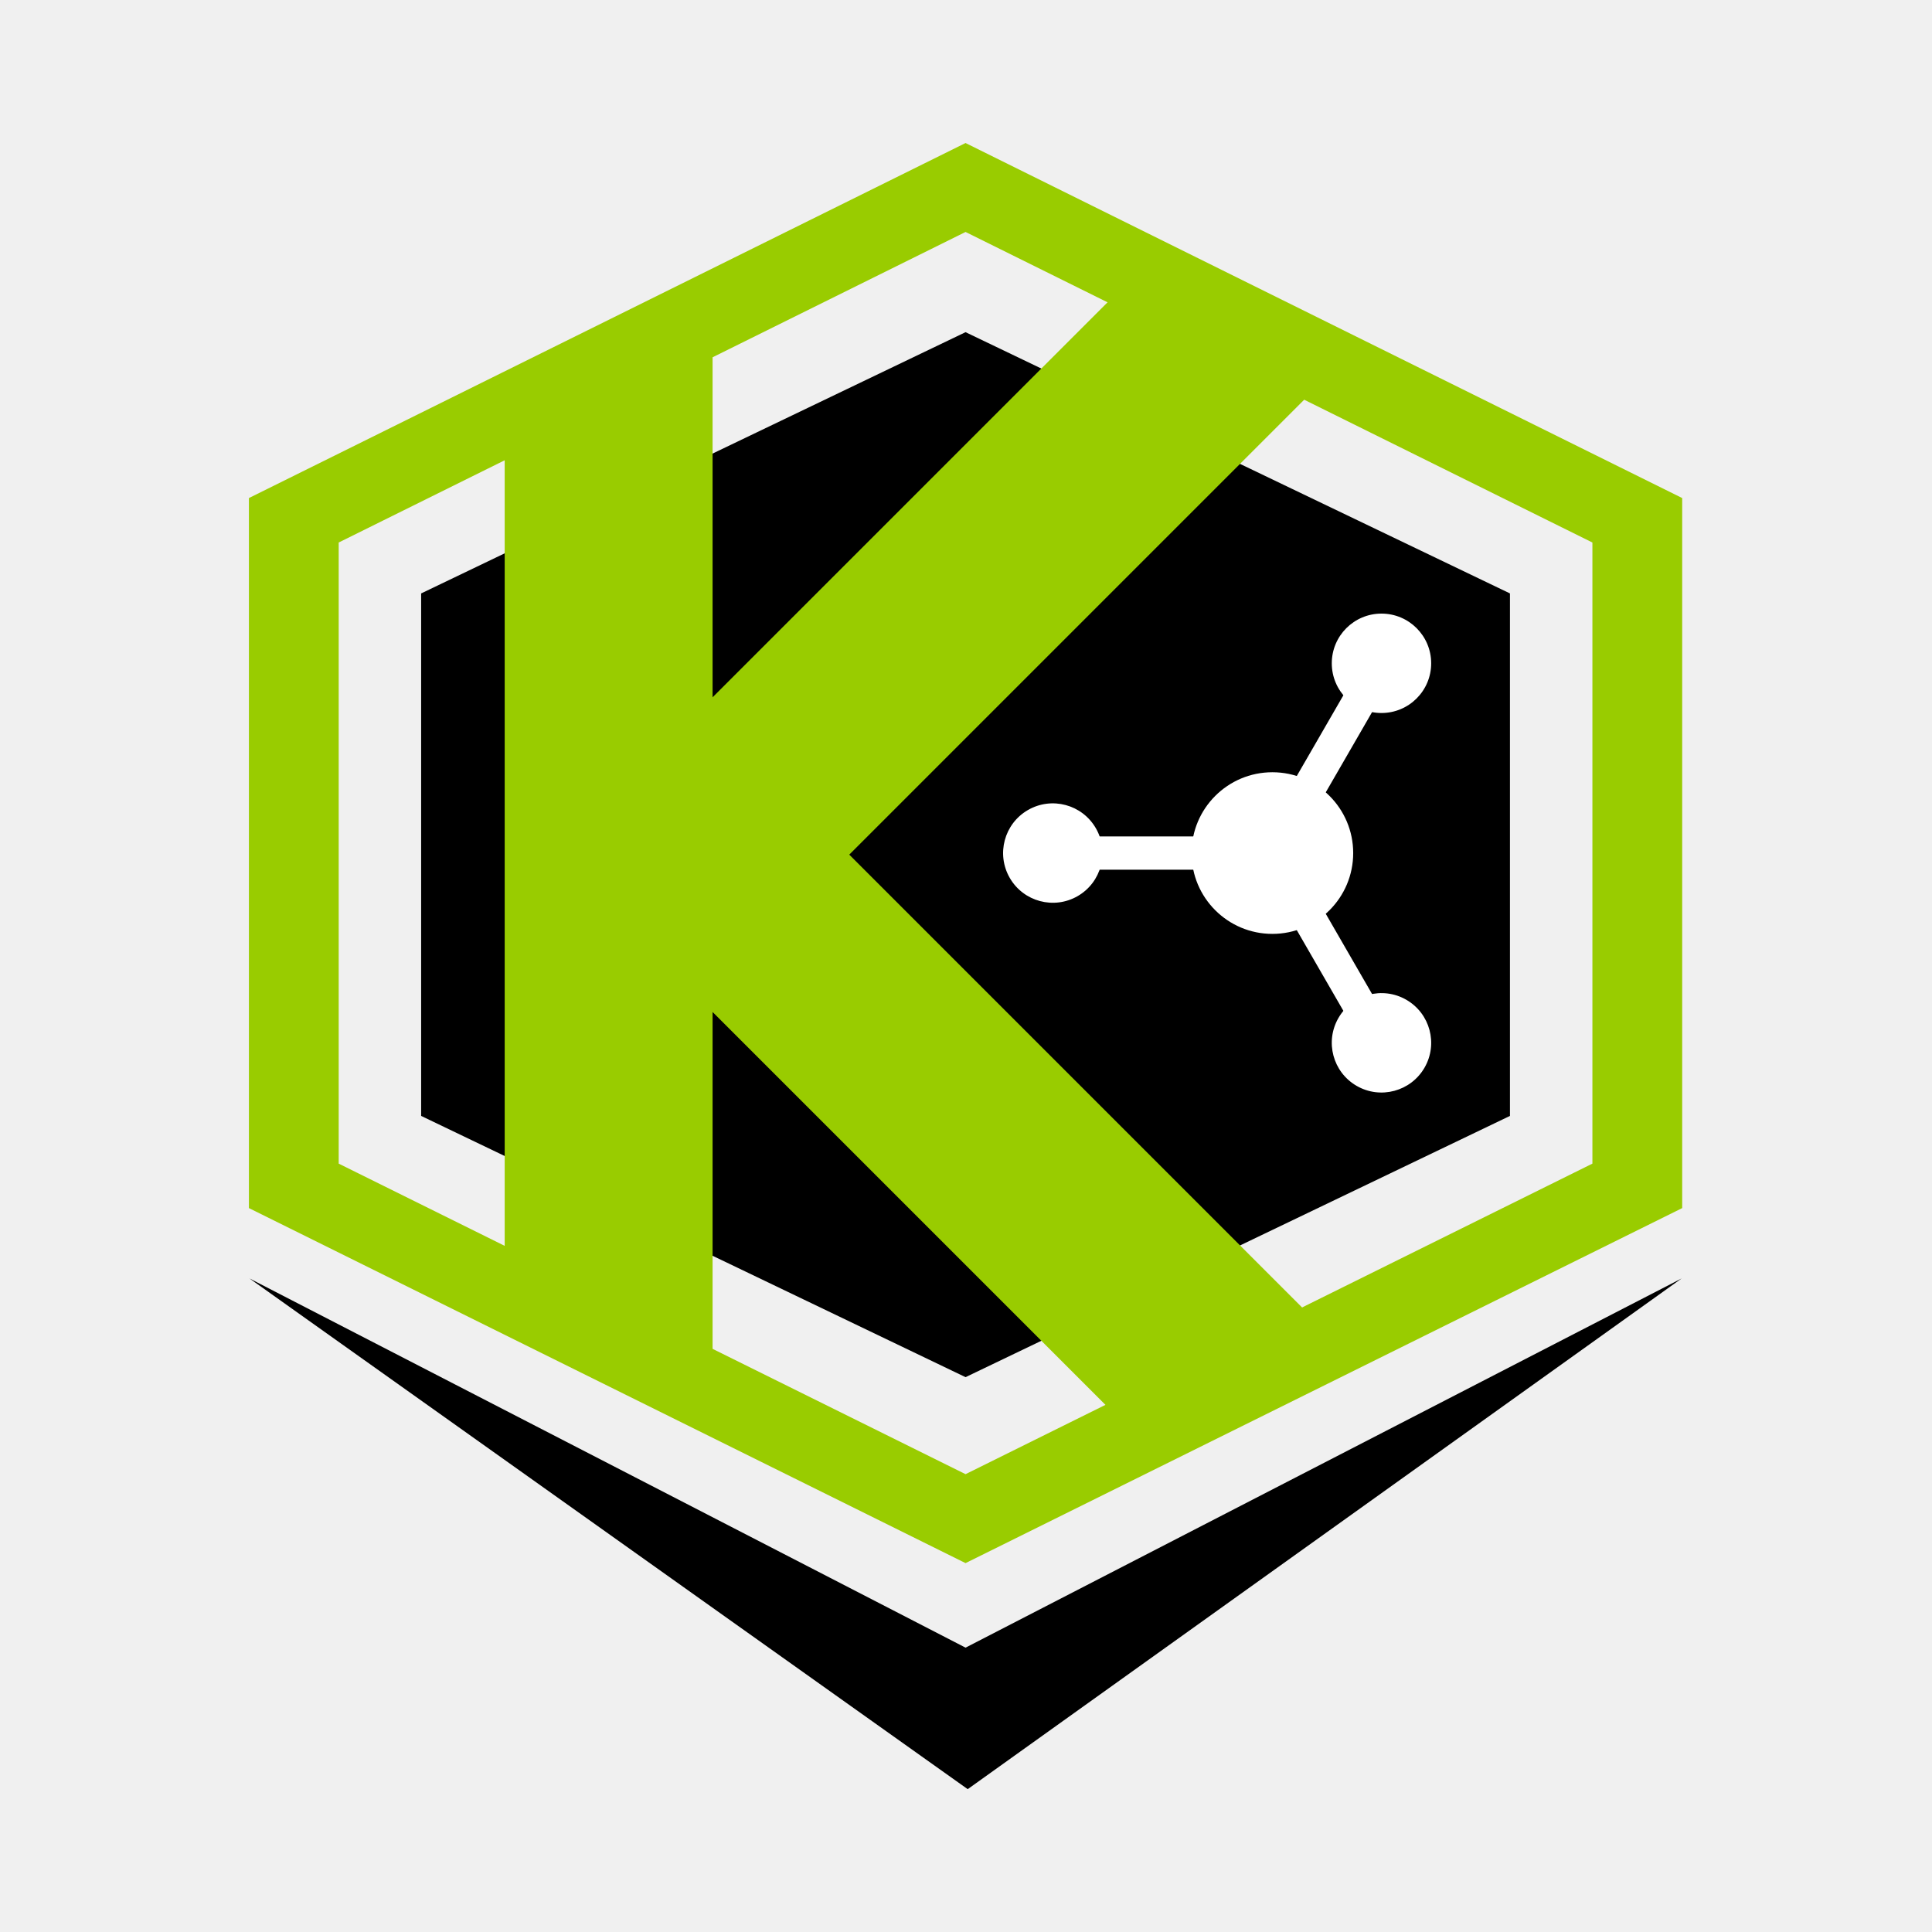
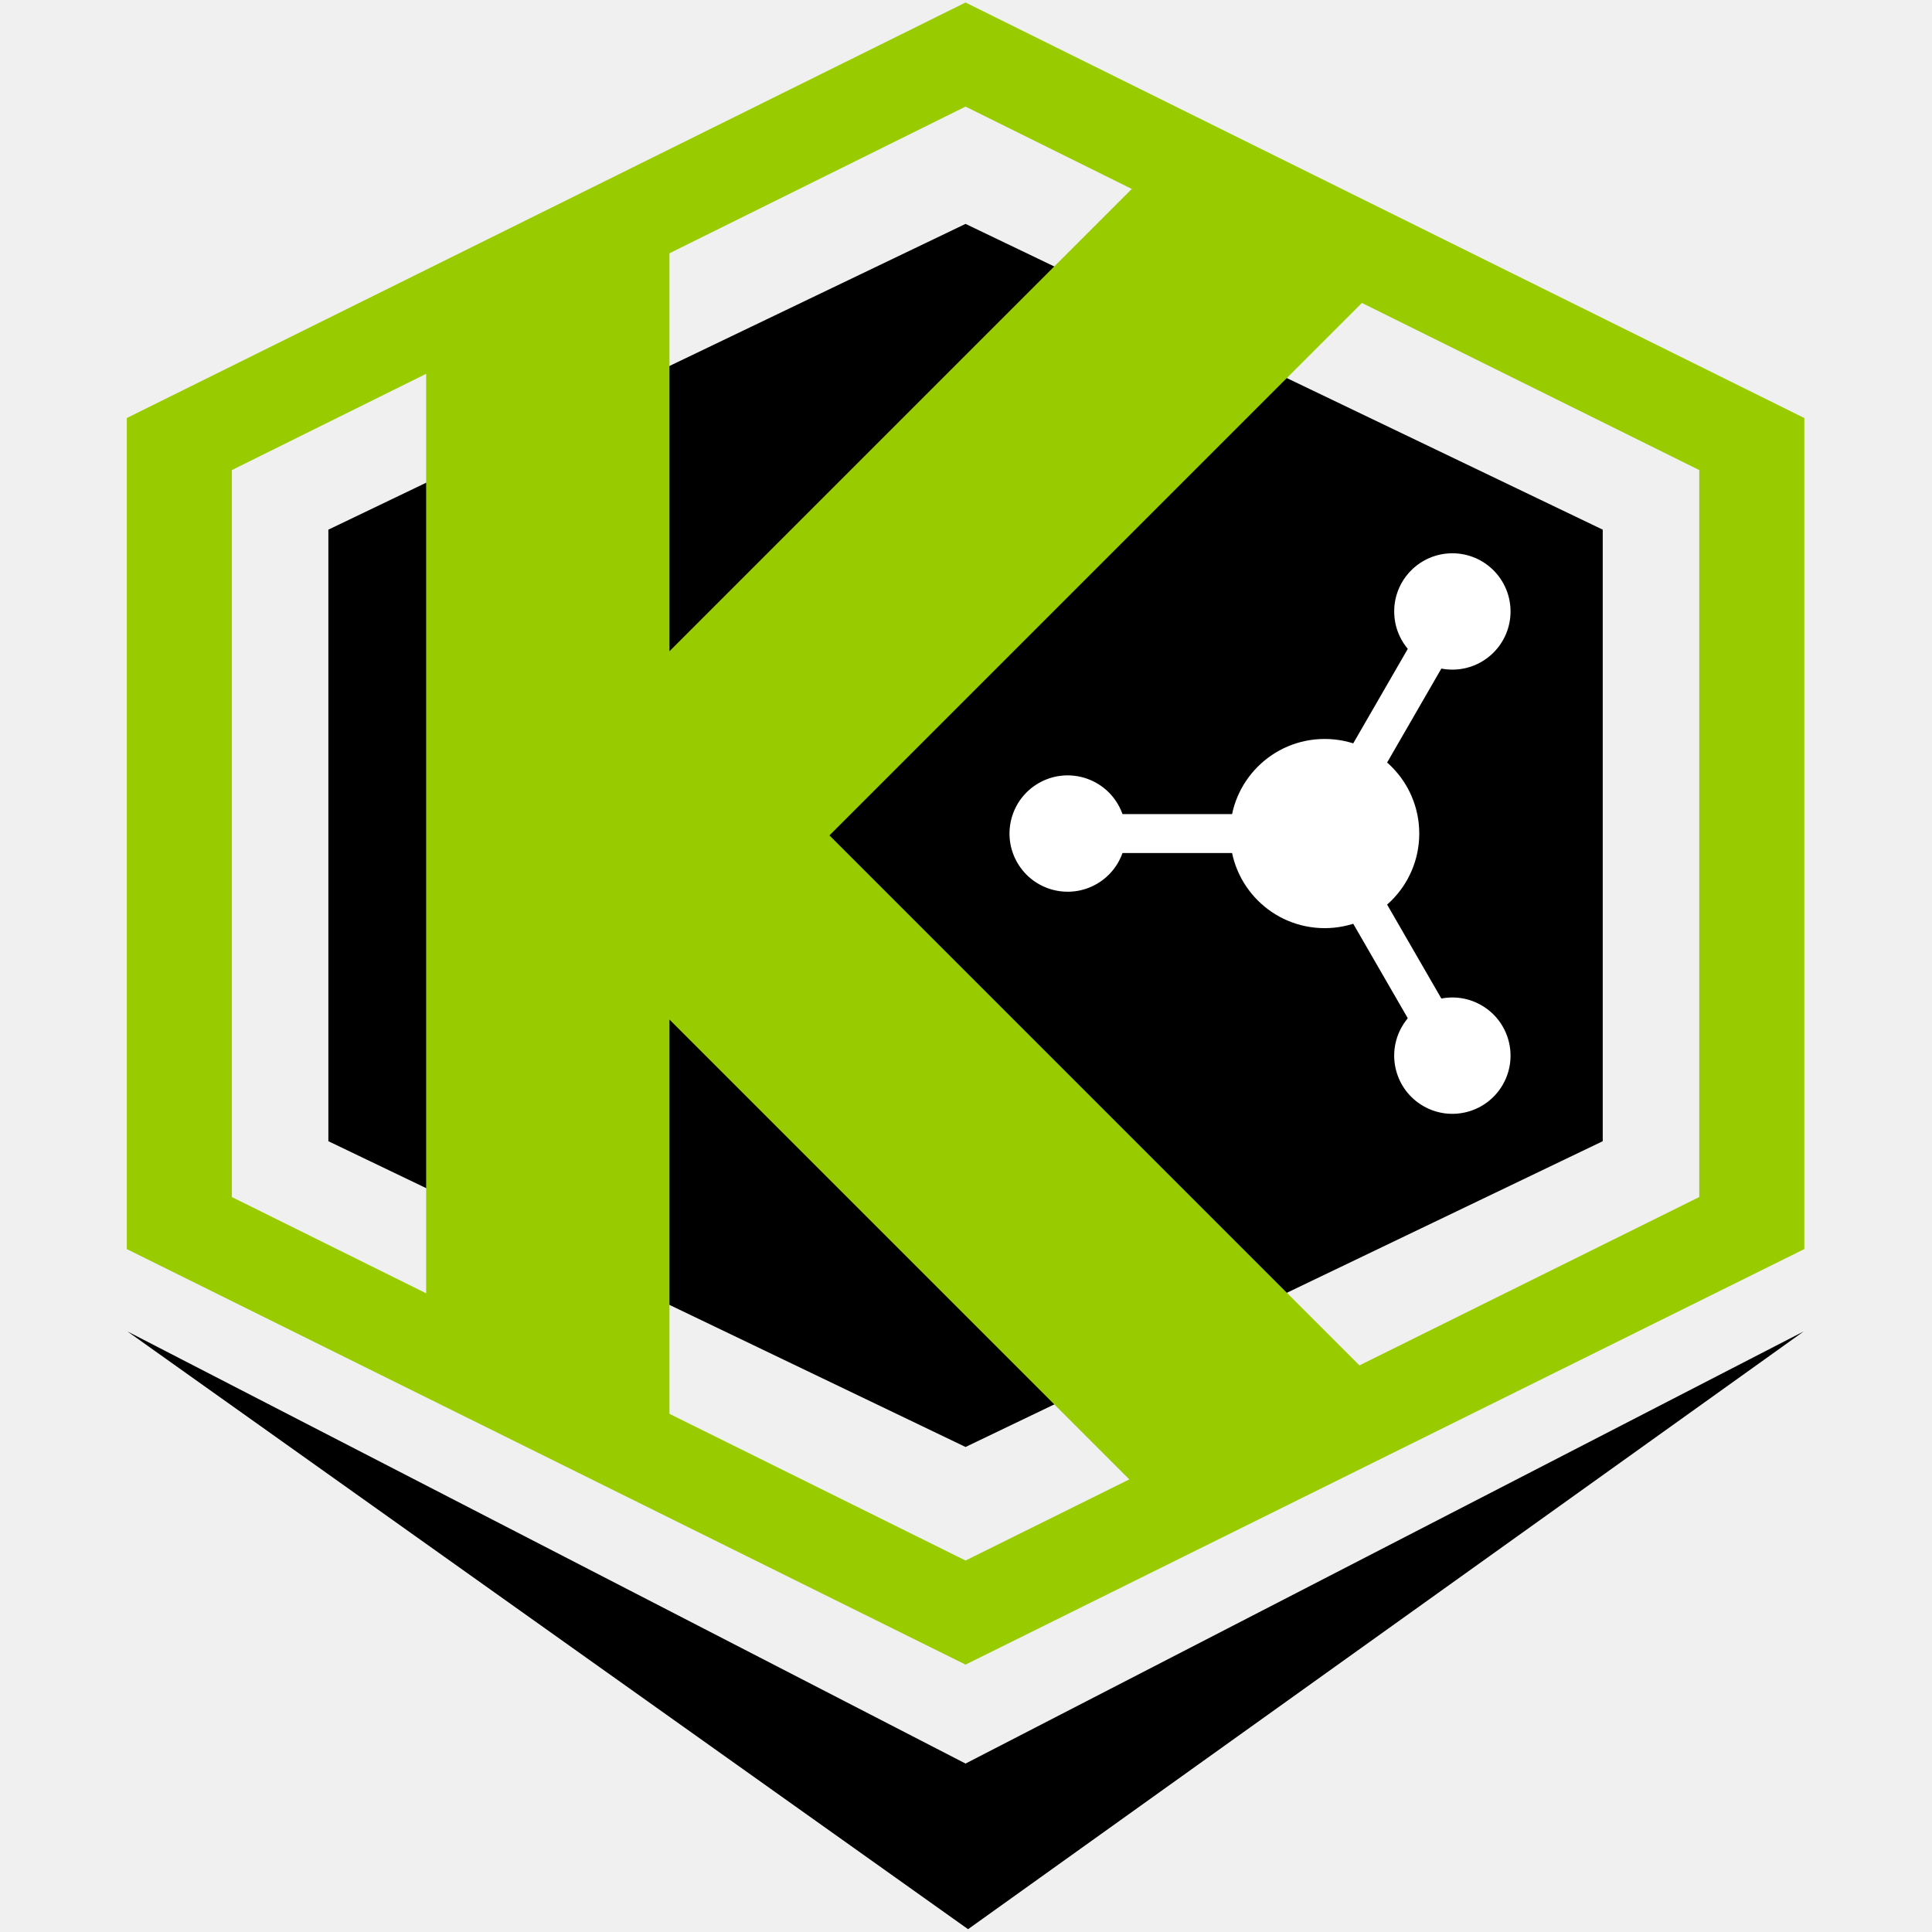
<svg xmlns="http://www.w3.org/2000/svg" width="400" height="400" id="svg2" version="1.1">
  <defs id="defs4">
    <mask maskUnits="userSpaceOnUse" id="mask3946">
      <g id="g3948" transform="matrix(1.229364,0,0,1.479075,412.5658,-2406.465)" style="stroke:#99cc00;stroke-opacity:1">
        <path id="path3950" d="m -257.387,1418.643 63.64,391.737 -132.936,-390.323 59.397,422.85 -149.907,-403.051 31.113,414.365" style="fill:none;stroke:#99cc00;stroke-width:3;stroke-linecap:butt;stroke-linejoin:miter;stroke-miterlimit:4;stroke-opacity:1;stroke-dasharray:none" />
        <path style="fill:none;stroke:#99cc00;stroke-width:3;stroke-linecap:butt;stroke-linejoin:miter;stroke-miterlimit:4;stroke-opacity:1;stroke-dasharray:none" d="m -92.818,1569.179 -307.435,250.982 271.562,-310.288 -336.5,262.864 274.099,-331.348 -343.294,234.127" id="path3952" />
        <path id="path3954" d="m -514.169,1519.814 395.167,36.757 -411.197,30.674 424.218,48.676 -427.778,43.905 408.903,73.924" style="fill:none;stroke:#99cc00;stroke-width:3;stroke-linecap:butt;stroke-linejoin:miter;stroke-miterlimit:4;stroke-opacity:1;stroke-dasharray:none" />
      </g>
    </mask>
    <filter id="filter3791">
      <feGaussianBlur stdDeviation="7.394" id="feGaussianBlur3793" />
    </filter>
  </defs>
  <g id="layer1" transform="translate(0,-652.3622)">
-     <g id="g3083">
+     <g id="g3083" transform="matrix(1.17043,0,0,1.17043,-34.07014,-145.3221)">
      <path style="fill:#000000;fill-opacity:1;stroke:none" id="path3179" d="m 183.084,100.357 -160.967,92.934 -160.967,-92.934 0,-185.869 160.967,-92.934 160.967,92.934 z" transform="matrix(0.7002245,0,0,0.5820065,184.4202,824.9923)" />
      <path id="path3202" d="M 199.907,993.49 348.17,917.046 200.353,1022.787 51.645,917.046 z" style="fill:#000000;fill-opacity:1;stroke:none" />
    </g>
    <path transform="matrix(0.9760799,0,0,0.9233179,-445.0288,64.64249)" id="path3023" d="m 199.969,655.194 -8.732,4.335 -152.526,75.602 -10.945,5.411 0,12.206 0.031,166.147 0,10.146 8.27,5.872 152.957,108.715 11.437,8.147 11.406,-8.178 152.096,-108.715 8.209,-5.872 0,-10.115 0.061,-166.147 0,-12.206 -10.945,-5.411 -152.557,-75.602 z" style="font-size:medium;font-style:normal;font-variant:normal;font-weight:normal;font-stretch:normal;text-indent:0;text-align:start;text-decoration:none;line-height:normal;letter-spacing:normal;word-spacing:normal;text-transform:none;direction:ltr;block-progression:tb;writing-mode:lr-tb;text-anchor:start;baseline-shift:baseline;color:#000000;fill:#dddddd;fill-opacity:1;fill-rule:nonzero;stroke:none;stroke-width:40;marker:none;visibility:visible;display:inline;overflow:visible;filter:url(#filter3791);enable-background:accumulate;font-family:Sans;-inkscape-font-specification:Sans" />
    <rect y="1750.122" x="410.63" height="396.458" width="396.458" id="rect3946" style="fill:#ffffff;fill-opacity:0;stroke:none" />
    <rect style="fill:#ffffff;fill-opacity:0;stroke:none" id="rect3950" width="396.458" height="396.458" x="386.884" y="1750.122" />
-     <path style="font-size:medium;font-style:normal;font-variant:normal;font-weight:normal;font-stretch:normal;text-indent:0;text-align:start;text-decoration:none;line-height:normal;letter-spacing:normal;word-spacing:normal;text-transform:none;direction:ltr;block-progression:tb;writing-mode:lr-tb;text-anchor:start;baseline-shift:baseline;color:#000000;fill:#99cc00;fill-opacity:1;stroke:none;stroke-width:50;marker:none;visibility:visible;display:inline;overflow:visible;enable-background:accumulate;font-family:Sans;-inkscape-font-specification:Sans" d="m 235.417,708.842 -87.885,87.886 0,-79.369 -43.042,21.709 0,181.037 43.042,20.535 0,-78.758 89.284,89.284 39.786,-21.09 -100.771,-100.771 100.69,-100.69 z" id="path3181" />
-     <path transform="matrix(0.864014,0,0,0.7413843,180.7977,823.4776)" d="m 183.084,100.357 -160.967,92.934 -160.967,-92.934 0,-185.869 160.967,-92.934 160.967,92.934 z" id="path3183" style="fill:none;stroke:#99cc00;stroke-width:21.511;stroke-miterlimit:4;stroke-opacity:1;stroke-dasharray:none" />
-     <path transform="matrix(0.3782823,0,0,0.3782823,-190.4497,899.3787)" d="m 1244.082,-186.101 a 44.234,44.234 0 1 1 -88.468,0 44.234,44.234 0 1 1 88.468,0 z" id="path3187" style="fill:#ffffff;fill-opacity:1;stroke:none" />
-     <path style="fill:#ffffff;fill-opacity:1;stroke:none" id="path3189" d="m 1244.082,-186.101 a 44.234,44.234 0 1 1 -88.468,0 44.234,44.234 0 1 1 88.468,0 z" transform="matrix(-0.1163098,-0.2014544,0.2014544,-0.1163098,395.0171,1049.049)" />
-     <path transform="matrix(-0.1163098,0.2014544,-0.2014544,-0.1163098,388.084,604.9078)" d="m 1244.082,-186.101 a 44.234,44.234 0 1 1 -88.468,0 44.234,44.234 0 1 1 88.468,0 z" id="path3191" style="fill:#ffffff;fill-opacity:1;stroke:none" />
-     <path style="fill:#ffffff;fill-opacity:1;stroke:none" id="path3193" d="m 1244.082,-186.101 a 44.234,44.234 0 1 1 -88.468,0 44.234,44.234 0 1 1 88.468,0 z" transform="matrix(0.2326195,0,0,0.2326195,6.912729,832.9827)" />
-     <g id="g3292" style="stroke-width:8;stroke-miterlimit:4;stroke-dasharray:none" transform="matrix(0.8608312,0,0,0.8608312,27.74088,118.94)">
+     <path style="font-size:medium;font-style:normal;font-variant:normal;font-weight:normal;font-stretch:normal;text-indent:0;text-align:start;text-decoration:none;line-height:normal;letter-spacing:normal;word-spacing:normal;text-transform:none;direction:ltr;block-progression:tb;writing-mode:lr-tb;text-anchor:start;baseline-shift:baseline;color:#000000;fill:#99cc00;fill-opacity:1;stroke:none;stroke-width:50;marker:none;visibility:visible;display:inline;overflow:visible;enable-background:accumulate;font-family:Sans;-inkscape-font-specification:Sans" d="m 241.469,684.328 -102.864,102.864 0,-92.896 -50.377,25.409 0,211.892 50.377,24.035 0,-92.181 104.501,104.501 46.567,-24.685 L 171.729,825.321 289.58,707.47 z" id="path3181" />
+     <path transform="matrix(1.011268,0,0,0.8677383,177.5409,818.5007)" d="m 183.084,100.357 -160.967,92.934 -160.967,-92.934 0,-185.869 160.967,-92.934 160.967,92.934 z" id="path3183" style="fill:none;stroke:#99cc00;stroke-width:21.511;stroke-miterlimit:4;stroke-opacity:1;stroke-dasharray:none" />
+     <path transform="matrix(0.4427529,0,0,0.4427529,-256.9782,907.3375)" d="m 1244.082,-186.101 a 44.234,44.234 0 1 1 -88.468,0 44.234,44.234 0 1 1 88.468,0 z" id="path3187" style="fill:#ffffff;fill-opacity:1;stroke:none" />
+     <path style="fill:#ffffff;fill-opacity:1;stroke:none" id="path3189" d="m 1244.082,-186.101 a 44.234,44.234 0 1 1 -88.468,0 44.234,44.234 0 1 1 88.468,0 z" transform="matrix(-0.1361324,-0.2357882,0.2357882,-0.1361324,428.2696,1082.516)" />
+     <path transform="matrix(-0.1361324,0.2357882,-0.2357882,-0.1361324,420.155,562.68)" d="m 1244.082,-186.101 a 44.234,44.234 0 1 1 -88.468,0 44.234,44.234 0 1 1 88.468,0 z" id="path3191" style="fill:#ffffff;fill-opacity:1;stroke:none" />
+     <path style="fill:#ffffff;fill-opacity:1;stroke:none" id="path3193" d="m 1244.082,-186.101 a 44.234,44.234 0 1 1 -88.468,0 44.234,44.234 0 1 1 88.468,0 z" transform="matrix(0.2722648,0,0,0.2722648,-25.97927,829.6257)" />
+     <g id="g3292" style="stroke-width:8;stroke-miterlimit:4;stroke-dasharray:none" transform="matrix(1.007543,0,0,1.007543,-1.601379,-6.11122)">
      <path style="fill:none;stroke:#ffffff;stroke-width:8;stroke-linecap:square;stroke-linejoin:miter;stroke-miterlimit:4;stroke-opacity:1;stroke-dasharray:none" d="m 225.17,824.831 44.753,0" id="path3195" />
      <path id="path3198" d="M 297.787,866.756 275.411,827.999" style="fill:none;stroke:#ffffff;stroke-width:8;stroke-linecap:square;stroke-linejoin:miter;stroke-miterlimit:4;stroke-opacity:1;stroke-dasharray:none" />
      <path style="fill:none;stroke:#ffffff;stroke-width:8;stroke-linecap:square;stroke-linejoin:miter;stroke-miterlimit:4;stroke-opacity:1;stroke-dasharray:none" d="M 297.788,782.905 275.411,821.662" id="path3200" />
    </g>
    <g id="g3260" transform="translate(-1815.483,-0.2170504)" style="fill:#ff0000;stroke:#ff0000" />
    <g id="g3112" transform="translate(-11.31371,74.95332)">
      <g transform="matrix(0.4011924,0,0,0.4011924,4.45941,678.6625)" id="g4172">
        <rect style="fill:#ffffff;fill-opacity:1;stroke:none" id="rect4112" width="398.811" height="398.662" x="0.594" y="1292.256" />
        <path style="fill:#000000;fill-opacity:1;stroke:none" id="path4081" d="m 183.084,100.357 -160.967,92.934 -160.967,-92.934 0,-185.869 160.967,-92.934 160.967,92.934 z" transform="matrix(0.9891975,0,0,0.8111017,178.1219,1467.845)" />
        <path id="path4083" d="m 242.383,1332.02 -104.894,103.479 0,-93.452 -51.372,25.561 0,213.16 51.372,24.178 0,-92.732 106.564,105.126 47.487,-24.833 -120.274,-118.651 120.177,-118.556 z" style="font-size:medium;font-style:normal;font-variant:normal;font-weight:normal;font-stretch:normal;text-indent:0;text-align:start;text-decoration:none;line-height:normal;letter-spacing:normal;word-spacing:normal;text-transform:none;direction:ltr;block-progression:tb;writing-mode:lr-tb;text-anchor:start;baseline-shift:baseline;color:#000000;fill:#99cc00;fill-opacity:1;stroke:none;stroke-width:50;marker:none;visibility:visible;display:inline;overflow:visible;enable-background:accumulate;font-family:Sans;-inkscape-font-specification:Sans" />
        <path id="path4104" d="M 200,1651.011 384.892,1564.049 200.556,1689.913 15.108,1564.049 z" style="fill:#000000;fill-opacity:1;stroke:none" />
        <path style="fill:none;stroke:#99cc00;stroke-width:37.943;stroke-miterlimit:4;stroke-opacity:1;stroke-dasharray:none" id="path4085" d="m 183.084,100.357 -160.967,92.934 -160.967,-92.934 0,-185.869 160.967,-92.934 160.967,92.934 z" transform="matrix(1.031231,0,0,0.872932,177.1922,1466.996)" />
        <path style="fill:#ffffff;fill-opacity:1;stroke:none" id="path4087" d="m 1244.082,-186.101 c 0,24.43 -19.804,44.234 -44.234,44.234 -24.43,0 -44.234,-19.804 -44.234,-44.234 0,-24.43 19.804,-44.234 44.234,-44.234 24.43,0 44.234,19.804 44.234,44.234 z" transform="matrix(0.5956165,0,0,0.5875821,-428.6619,1582.824)" />
        <path transform="matrix(-0.1831331,-0.3129171,0.3171958,-0.1806628,493.1726,1815.306)" d="m 1244.082,-186.101 c 0,24.43 -19.804,44.234 -44.234,44.234 -24.43,0 -44.234,-19.804 -44.234,-44.234 0,-24.43 19.804,-44.234 44.234,-44.234 24.43,0 44.234,19.804 44.234,44.234 z" id="path4089" style="fill:#ffffff;fill-opacity:1;stroke:none" />
        <path style="fill:#ffffff;fill-opacity:1;stroke:none" id="path4091" d="m 1244.082,-186.101 c 0,24.43 -19.804,44.234 -44.234,44.234 -24.43,0 -44.234,-19.804 -44.234,-44.234 0,-24.43 19.804,-44.234 44.234,-44.234 24.43,0 44.234,19.804 44.234,44.234 z" transform="matrix(-0.1831331,0.3129171,-0.3171958,-0.1806628,482.2563,1125.425)" />
        <path transform="matrix(0.3662662,0,0,0.3613255,-117.909,1479.691)" d="m 1244.082,-186.101 c 0,24.43 -19.804,44.234 -44.234,44.234 -24.43,0 -44.234,-19.804 -44.234,-44.234 0,-24.43 19.804,-44.234 44.234,-44.234 24.43,0 44.234,19.804 44.234,44.234 z" id="path4093" style="fill:#ffffff;fill-opacity:1;stroke:none" />
        <g style="stroke-width:11.101;stroke-miterlimit:4;stroke-dasharray:none" id="g4095" transform="matrix(1.355404,0,0,1.33712,-85.1145,370.576)">
          <path id="path4097" d="m 225.17,824.831 44.753,0" style="fill:none;stroke:#ffffff;stroke-width:11.101;stroke-linecap:square;stroke-linejoin:miter;stroke-miterlimit:4;stroke-opacity:1;stroke-dasharray:none" />
          <path style="fill:none;stroke:#ffffff;stroke-width:11.101;stroke-linecap:square;stroke-linejoin:miter;stroke-miterlimit:4;stroke-opacity:1;stroke-dasharray:none" d="M 297.787,866.756 275.411,827.999" id="path4099" />
          <path id="path4102" d="M 297.788,782.905 275.411,821.662" style="fill:none;stroke:#ffffff;stroke-width:11.101;stroke-linecap:square;stroke-linejoin:miter;stroke-miterlimit:4;stroke-opacity:1;stroke-dasharray:none" />
        </g>
      </g>
      <text transform="translate(0,652.3622)" id="text3108" y="520.208" x="4.243" style="font-size:40px;font-style:normal;font-weight:normal;line-height:125%;letter-spacing:0px;word-spacing:0px;fill:#000000;fill-opacity:1;stroke:none;font-family:Sans" xml:space="preserve">
        <tspan y="520.208" x="4.243" id="tspan3110">favicon</tspan>
      </text>
    </g>
    <path style="font-size:medium;font-style:normal;font-variant:normal;font-weight:normal;font-stretch:normal;text-indent:0;text-align:start;text-decoration:none;line-height:normal;letter-spacing:normal;word-spacing:normal;text-transform:none;direction:ltr;block-progression:tb;writing-mode:lr-tb;text-anchor:start;baseline-shift:baseline;color:#000000;fill:#99cc00;fill-opacity:1;stroke:none;stroke-width:21.511;marker:none;visibility:visible;display:inline;overflow:visible;enable-background:accumulate;font-family:Sans;-inkscape-font-specification:Sans" d="m -346.125,906.112 320.281,0" id="path3839" />
    <rect style="fill:#225577;fill-opacity:1;stroke:none" id="rect3918" width="105.208" height="103.512" x="-605.849" y="730.804" />
    <rect y="852.114" x="-605.849" height="103.512" width="105.208" id="rect3920" style="fill:#99cc00;fill-opacity:1;stroke:none" />
    <rect style="fill:#ff7b24;fill-opacity:1;stroke:none" id="rect3953" width="105.208" height="103.512" x="-605.849" y="973.424" />
  </g>
</svg>
